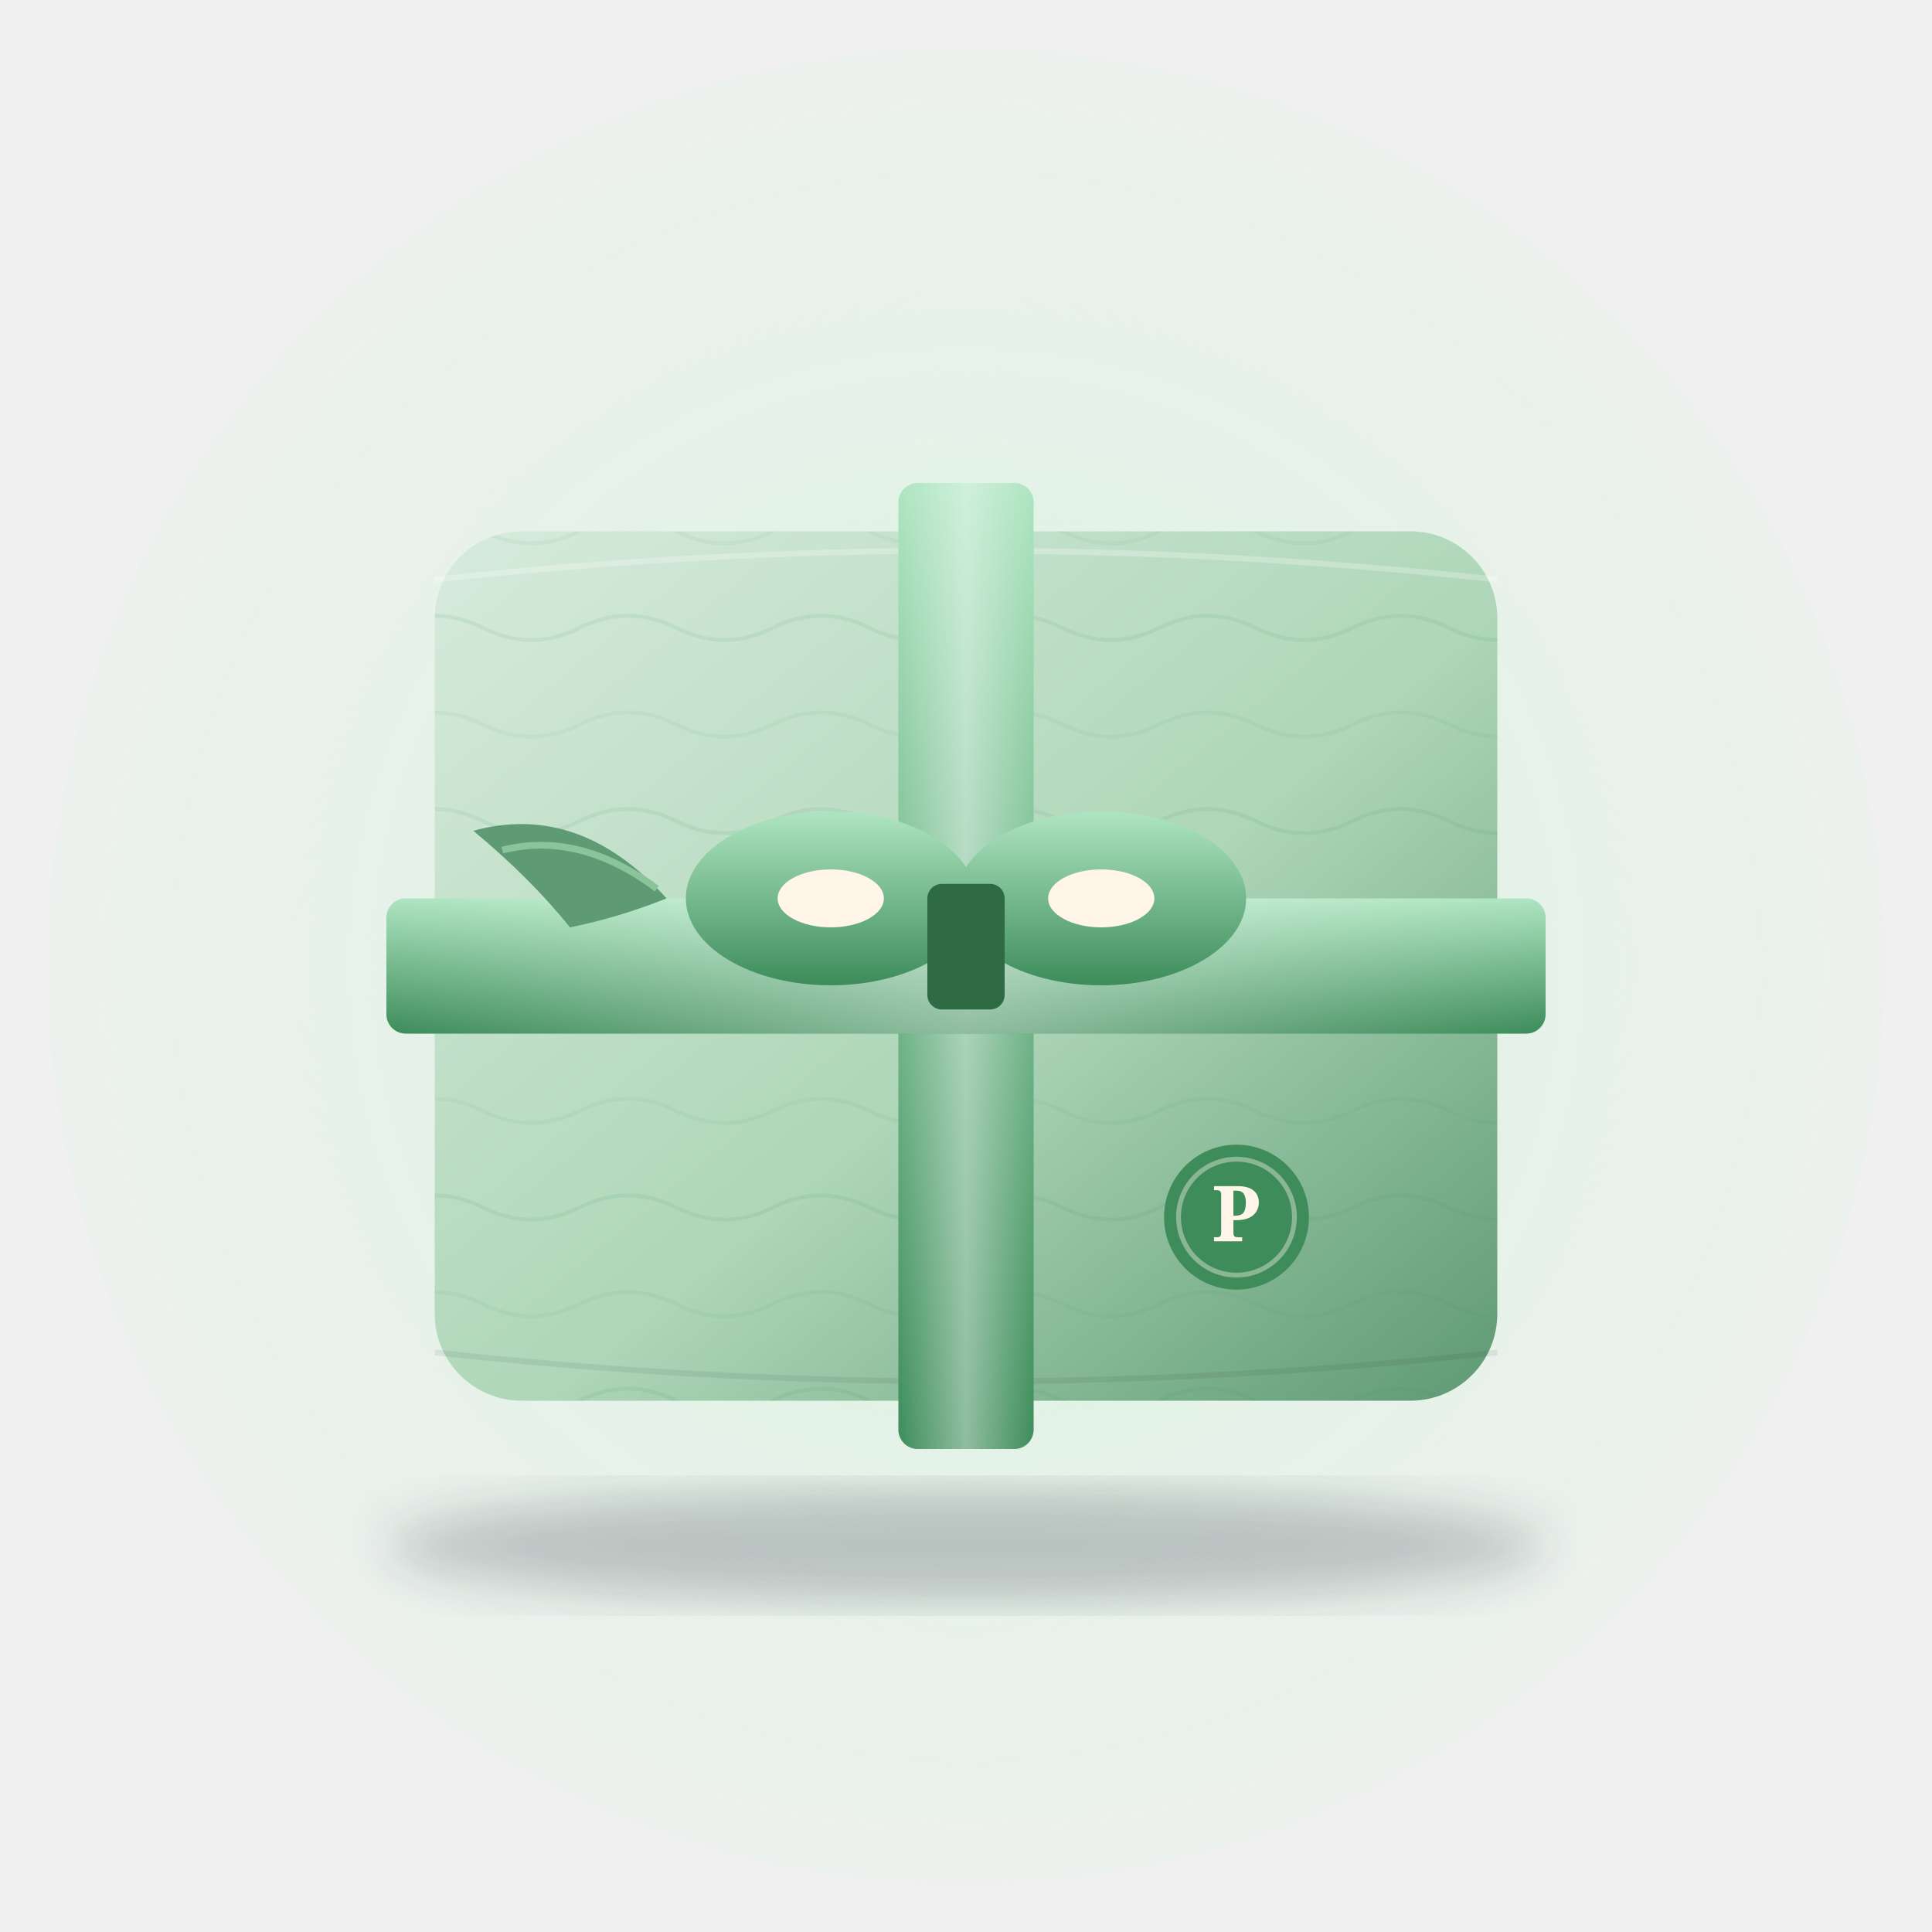
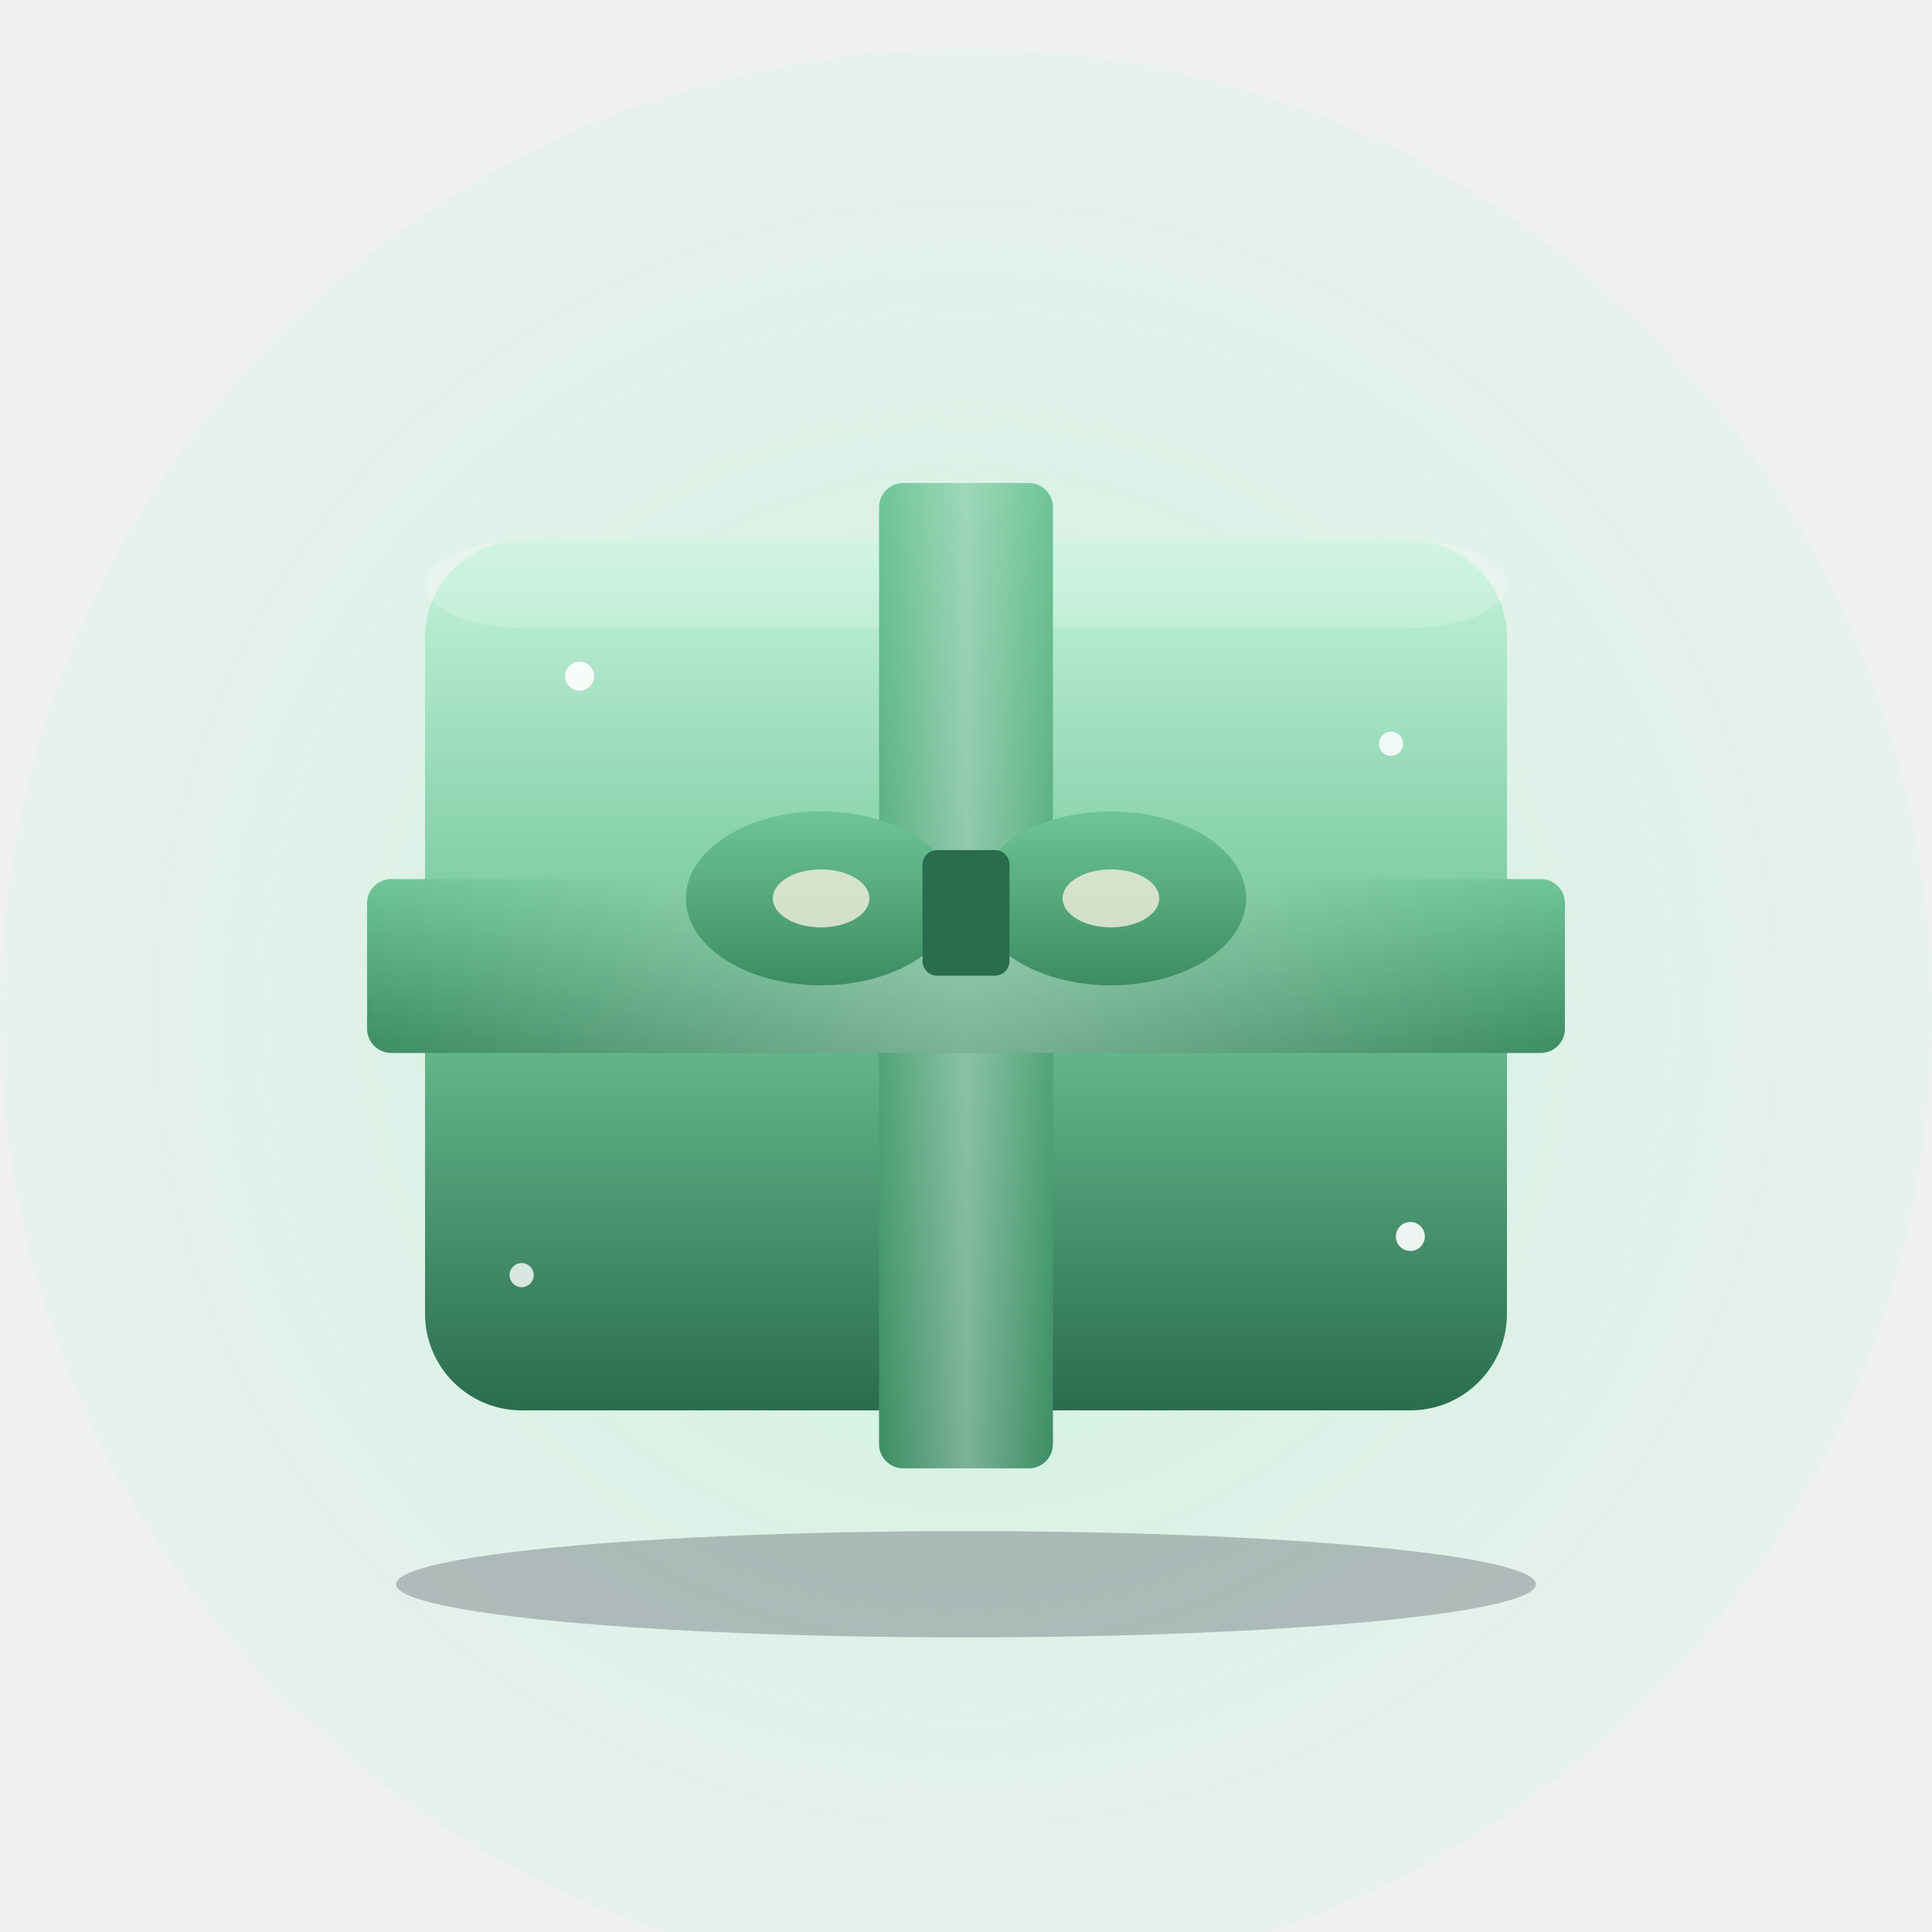
<svg xmlns="http://www.w3.org/2000/svg" viewBox="0 0 400 400" role="img" aria-label="Uncommon PEELED package">
  <defs>
-     <linearGradient id="paper" x1="0" y1="0" x2="1" y2="1">
-       <stop offset="0" stop-color="#D7EBDC" />
-       <stop offset="0.55" stop-color="#AED6B8" />
-       <stop offset="1" stop-color="#5E9A74" />
+     <linearGradient id="u_paper" x1="0" y1="0" x2="0" y2="1">
+       <stop offset="0" stop-color="#C7F3DD" />
+       <stop offset="0.5" stop-color="#6EC597" />
+       <stop offset="1" stop-color="#2A6C4E" />
    </linearGradient>
-     <linearGradient id="ribbon" x1="0" y1="0" x2="0" y2="1">
-       <stop offset="0" stop-color="#AEE5C1" />
-       <stop offset="1" stop-color="#3D8C5A" />
+     <linearGradient id="u_ribbon" x1="0" y1="0" x2="0" y2="1">
+       <stop offset="0" stop-color="#6EC597" />
+       <stop offset="1" stop-color="#3C8C63" />
    </linearGradient>
-     <linearGradient id="ribbonSheen" x1="0" y1="0" x2="1" y2="0">
+     <linearGradient id="u_sheen" x1="0" y1="0" x2="1" y2="0">
      <stop offset="0" stop-color="#FFFFFF" stop-opacity="0" />
-       <stop offset="0.5" stop-color="#FFFFFF" stop-opacity="0.42" />
+       <stop offset="0.5" stop-color="#FFFFFF" stop-opacity="0.55" />
      <stop offset="1" stop-color="#FFFFFF" stop-opacity="0" />
    </linearGradient>
-     <radialGradient id="glow" cx="50%" cy="50%" r="60%">
-       <stop offset="0" stop-color="#D6F5DF" stop-opacity="0.85" />
-       <stop offset="1" stop-color="#D6F5DF" stop-opacity="0" />
+     <radialGradient id="u_glow" cx="50%" cy="50%" r="62%">
+       <stop offset="0" stop-color="#C7F3DD" stop-opacity="0.9" />
+       <stop offset="1" stop-color="#C7F3DD" stop-opacity="0" />
    </radialGradient>
-     <pattern id="fibers" x="0" y="0" width="40" height="40" patternUnits="userSpaceOnUse">
-       <path d="M0 10 Q10 5 20 10 T40 10" stroke="#3D8C5A" stroke-opacity="0.1" stroke-width="0.8" fill="none" />
-       <path d="M0 30 Q10 25 20 30 T40 30" stroke="#3D8C5A" stroke-opacity="0.06" stroke-width="0.8" fill="none" />
-     </pattern>
-     <filter id="soft">
-       <feGaussianBlur stdDeviation="5" />
-     </filter>
  </defs>
-   <circle cx="200" cy="200" r="190" fill="url(#glow)" />
-   <ellipse cx="200" cy="320" rx="120" ry="12" fill="#1A1B2E" opacity="0.22" filter="url(#soft)" />
-   <g id="body">
-     <rect x="90" y="110" width="220" height="180" rx="18" fill="url(#paper)" />
-     <rect x="90" y="110" width="220" height="180" rx="18" fill="url(#fibers)" />
-     <path d="M90 120 Q200 108 310 120" stroke="#FFFFFF" stroke-opacity="0.25" stroke-width="1.2" fill="none" />
-     <path d="M90 280 Q200 292 310 280" stroke="#1A1B2E" stroke-opacity="0.08" stroke-width="1.2" fill="none" />
-   </g>
-   <g id="ribbon">
-     <rect x="186" y="100" width="28" height="200" rx="4" fill="url(#ribbon)" />
-     <rect x="186" y="100" width="28" height="200" rx="4" fill="url(#ribbonSheen)" />
-     <rect x="80" y="186" width="240" height="28" rx="4" fill="url(#ribbon)" />
-     <rect x="80" y="186" width="240" height="28" rx="4" fill="url(#ribbonSheen)" />
-   </g>
-   <g id="bow" transform="translate(200 200)">
-     <ellipse cx="-28" cy="-14" rx="30" ry="18" fill="url(#ribbon)" />
-     <ellipse cx="-28" cy="-14" rx="11" ry="6" fill="#FFF5E8" />
-     <ellipse cx="28" cy="-14" rx="30" ry="18" fill="url(#ribbon)" />
-     <ellipse cx="28" cy="-14" rx="11" ry="6" fill="#FFF5E8" />
-     <rect x="-8" y="-17" width="16" height="26" rx="3" fill="#2E6B44" />
-   </g>
-   <g id="flourish" transform="translate(138 186)">
-     <path d="M0 0 Q -18 -20 -40 -14 Q -28 -4 -20 6 Q -10 4 0 0 Z" fill="#5E9A74" />
-     <path d="M-2 -2 Q -18 -14 -34 -10" stroke="#8BC49B" stroke-width="1.4" fill="none" />
-   </g>
-   <g id="seal" transform="translate(256 252)">
-     <circle r="15" fill="#3D8C5A" />
-     <circle r="12" fill="none" stroke="#FFF5E8" stroke-opacity="0.4" />
-     <text x="0" y="5" text-anchor="middle" font-family="Fraunces, serif" font-size="16" font-weight="800" fill="#FFF5E8">P</text>
-   </g>
+   <circle cx="200" cy="210" r="200" fill="url(#u_glow)" />
+   <ellipse cx="200" cy="328" rx="118" ry="11" fill="#1A1B2E" opacity="0.26" />
+   <rect x="88" y="112" width="224" height="180" rx="20" fill="url(#u_paper)" />
+   <rect x="88" y="112" width="224" height="18" rx="20" fill="#FFFFFF" opacity="0.18" />
+   <rect x="182" y="100" width="36" height="204" rx="5" fill="url(#u_ribbon)" />
+   <rect x="182" y="100" width="36" height="204" rx="5" fill="url(#u_sheen)" opacity="0.6" />
+   <rect x="76" y="182" width="248" height="36" rx="5" fill="url(#u_ribbon)" />
+   <rect x="76" y="182" width="248" height="36" rx="5" fill="url(#u_sheen)" opacity="0.6" />
+   <ellipse cx="170" cy="186" rx="28" ry="18" fill="url(#u_ribbon)" />
+   <ellipse cx="230" cy="186" rx="28" ry="18" fill="url(#u_ribbon)" />
+   <ellipse cx="170" cy="186" rx="10" ry="6" fill="#FFF5E4" opacity="0.75" />
+   <ellipse cx="230" cy="186" rx="10" ry="6" fill="#FFF5E4" opacity="0.75" />
+   <rect x="191" y="176" width="18" height="26" rx="3" fill="#2A6C4E" />
+   <circle cx="120" cy="140" r="3" fill="#FFFFFF" opacity="0.9" />
+   <circle cx="288" cy="154" r="2.5" fill="#FFFFFF" opacity="0.85" />
+   <circle cx="108" cy="264" r="2.5" fill="#FFFFFF" opacity="0.8" />
+   <circle cx="292" cy="256" r="3" fill="#FFFFFF" opacity="0.9" />
</svg>
